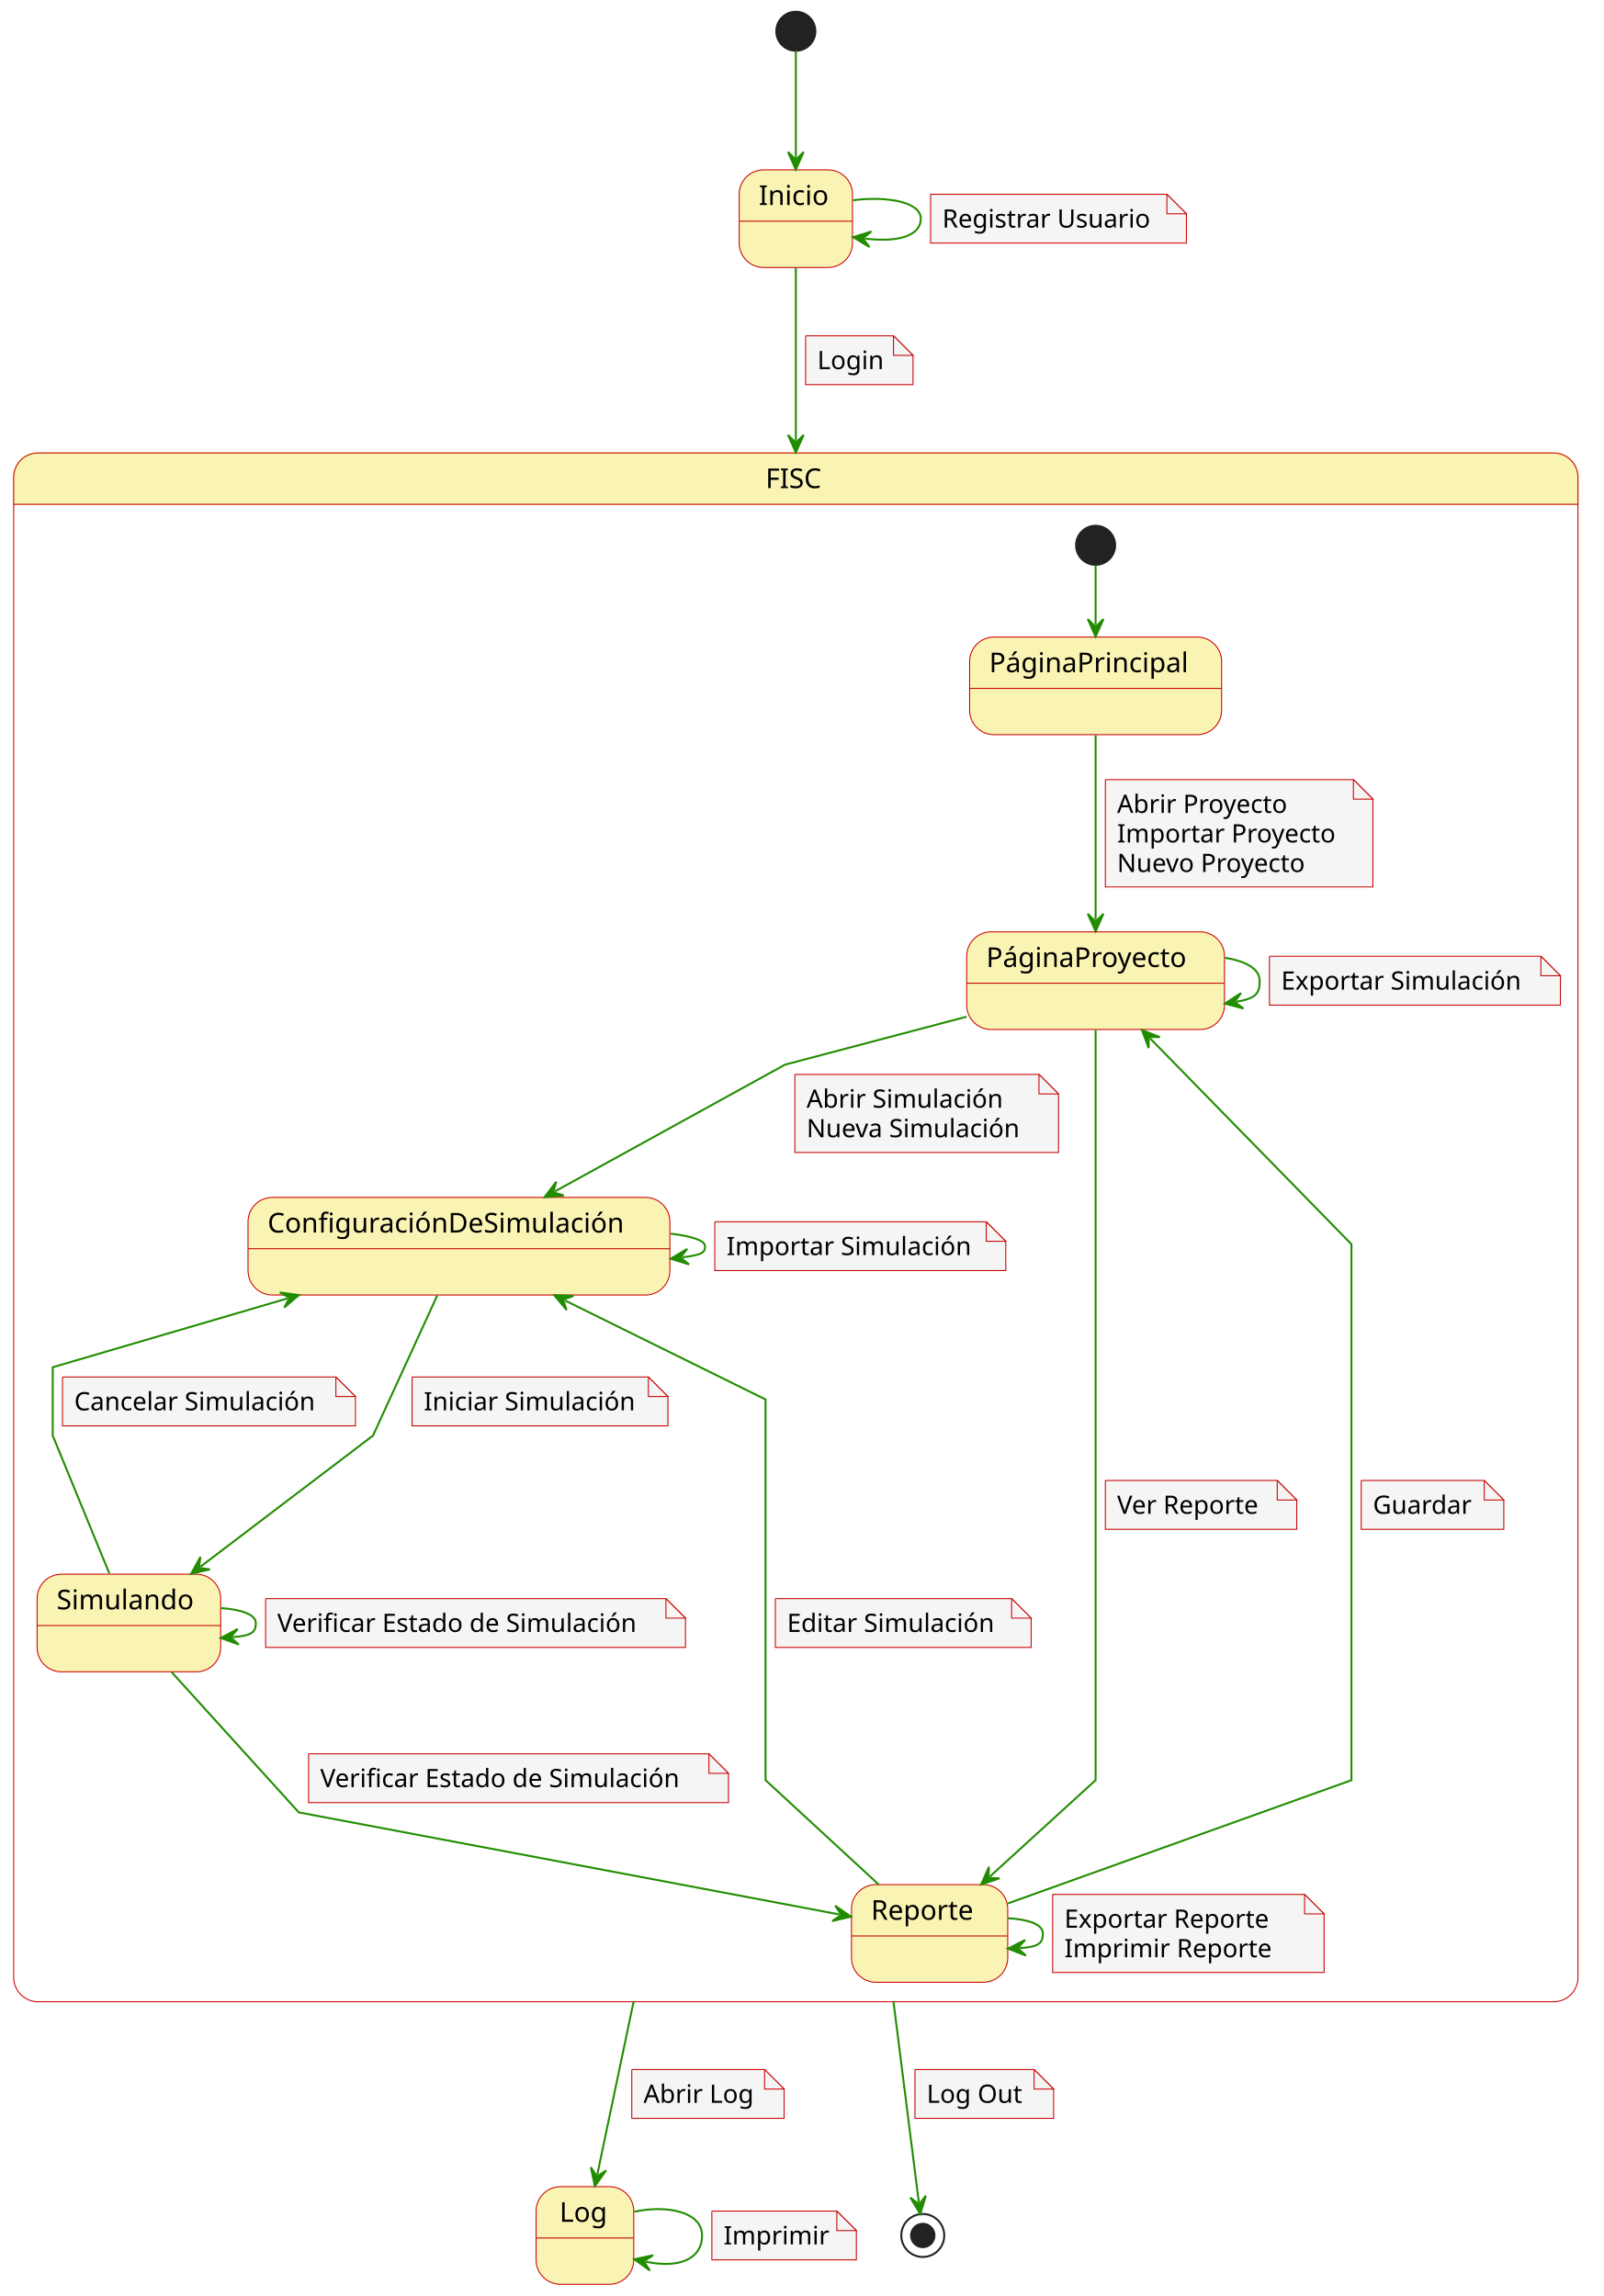
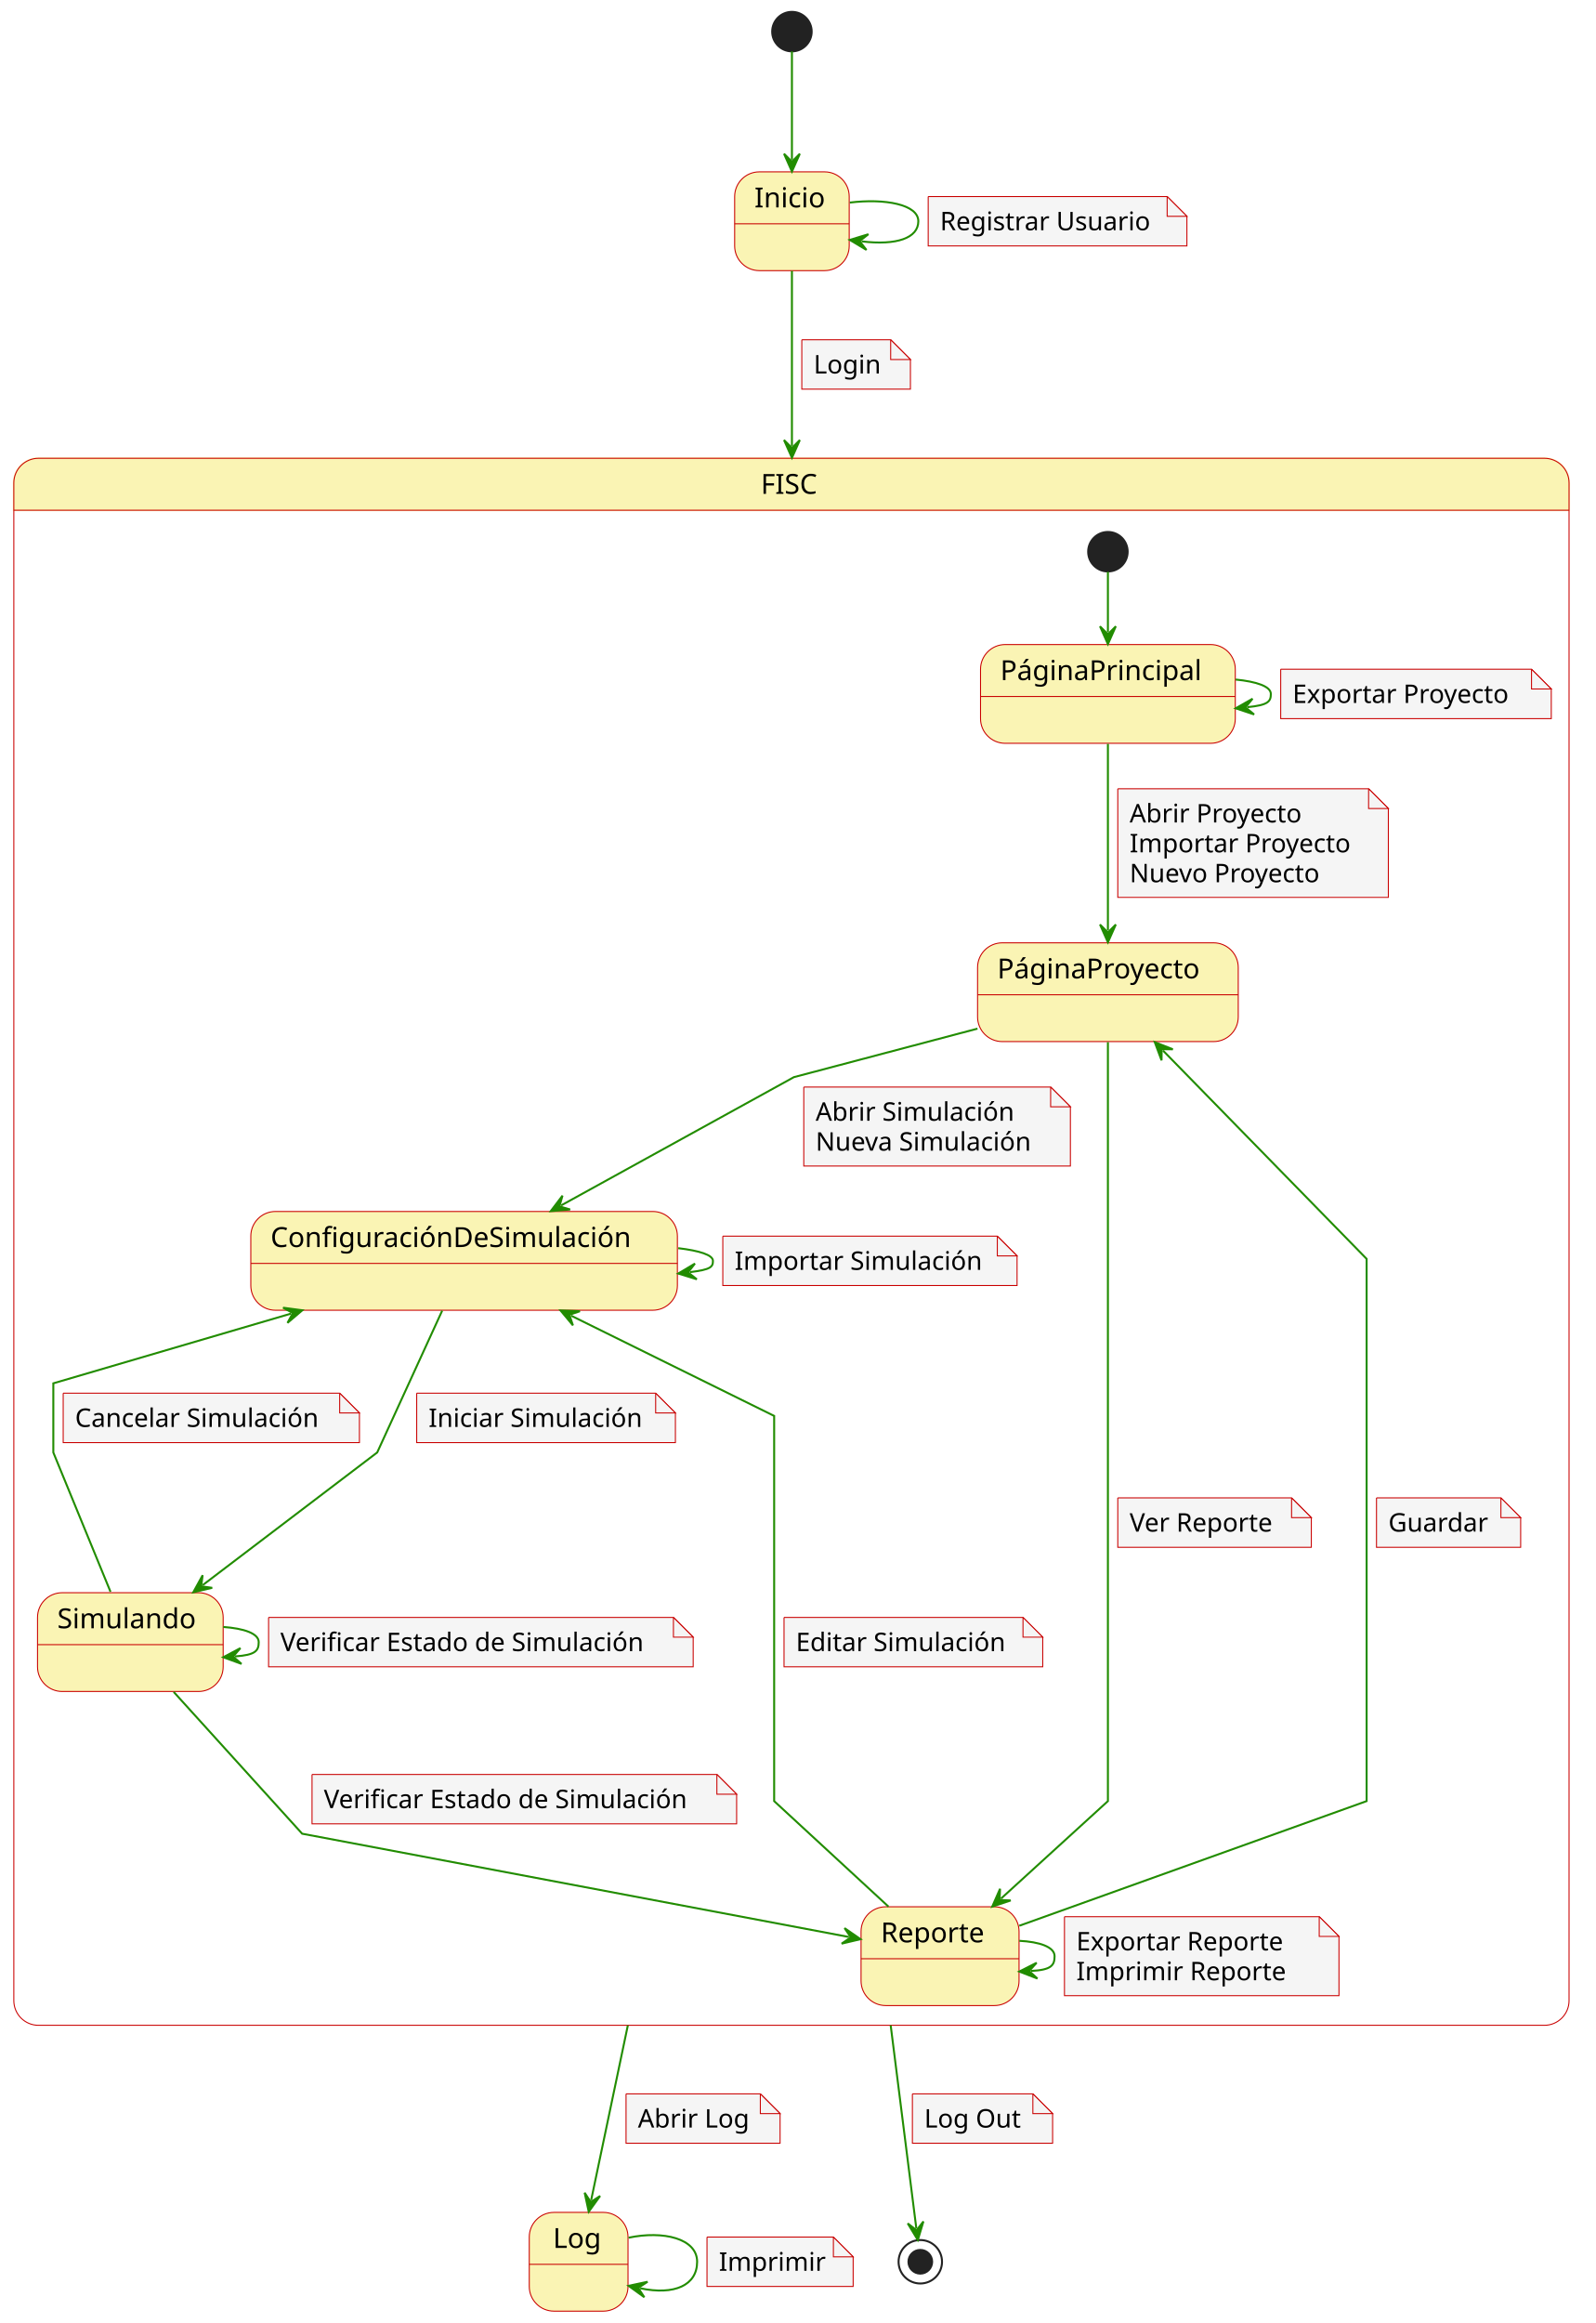
- <svg xmlns="http://www.w3.org/2000/svg" contentStyleType="text/css" height="1176px" preserveAspectRatio="none" style="width:821px;height:1176px;background:#FFFFFF;" version="1.1" viewBox="0 0 821 1176" width="821px" zoomAndPan="magnify">
+ <svg xmlns="http://www.w3.org/2000/svg" contentStyleType="text/css" height="1176px" preserveAspectRatio="none" style="width:808px;height:1176px;background:#FFFFFF;" version="1.1" viewBox="0 0 808 1176" width="808px" zoomAndPan="magnify">
  <defs />
  <g>
-     <ellipse cx="407.5" cy="16" fill="#222222" rx="10" ry="10" style="stroke:#222222;stroke-width:1.0;" />
+     <ellipse cx="401" cy="16" fill="#222222" rx="10" ry="10" style="stroke:#222222;stroke-width:1.0;" />
    <g id="Inicio">
-       <rect fill="#FAF4B4" height="50" rx="12.5" ry="12.5" style="stroke:#C90000;stroke-width:0.5;" width="58" x="378.5" y="87" />
-       <line style="stroke:#C90000;stroke-width:0.5;" x1="378.5" x2="436.5" y1="113.297" y2="113.297" />
-       <text fill="#000000" font-family="sans-serif" font-size="14" lengthAdjust="spacing" textLength="38" x="388.5" y="104.995">Inicio</text>
+       <rect fill="#FAF4B4" height="50" rx="12.5" ry="12.5" style="stroke:#C90000;stroke-width:0.5;" width="58" x="372" y="87" />
+       <line style="stroke:#C90000;stroke-width:0.5;" x1="372" x2="430" y1="113.297" y2="113.297" />
+       <text fill="#000000" font-family="sans-serif" font-size="14" lengthAdjust="spacing" textLength="38" x="382" y="104.995">Inicio</text>
    </g>
-     <path d="M19.5,232 L795.5,232 A12.5,12.5 0 0 1 808,244.5 L808,258.297 L7,258.297 L7,244.5 A12.5,12.5 0 0 1 19.5,232 " fill="#FAF4B4" style="stroke:#FAF4B4;stroke-width:1.0;" />
-     <rect fill="none" height="793.297" rx="12.5" ry="12.5" style="stroke:#C90000;stroke-width:0.5;" width="801" x="7" y="232" />
-     <line style="stroke:#C90000;stroke-width:0.5;" x1="7" x2="808" y1="258.297" y2="258.297" />
-     <text fill="#000000" font-family="sans-serif" font-size="14" lengthAdjust="spacing" textLength="31" x="392" y="249.995">FISC</text>
+     <path d="M19.5,232 L782,232 A12.5,12.5 0 0 1 794.5,244.5 L794.5,258.297 L7,258.297 L7,244.5 A12.5,12.5 0 0 1 19.5,232 " fill="#FAF4B4" style="stroke:#FAF4B4;stroke-width:1.0;" />
+     <rect fill="none" height="793.297" rx="12.5" ry="12.5" style="stroke:#C90000;stroke-width:0.5;" width="787.5" x="7" y="232" />
+     <line style="stroke:#C90000;stroke-width:0.5;" x1="7" x2="794.5" y1="258.297" y2="258.297" />
+     <text fill="#000000" font-family="sans-serif" font-size="14" lengthAdjust="spacing" textLength="31" x="385.25" y="249.995">FISC</text>
    <ellipse cx="561" cy="279.297" fill="#222222" rx="10" ry="10" style="stroke:#222222;stroke-width:1.0;" />
    <g id="FISC.PáginaPrincipal">
      <rect fill="#FAF4B4" height="50" rx="12.5" ry="12.5" style="stroke:#C90000;stroke-width:0.5;" width="129" x="496.5" y="326.297" />
      <line style="stroke:#C90000;stroke-width:0.5;" x1="496.5" x2="625.5" y1="352.594" y2="352.594" />
      <text fill="#000000" font-family="sans-serif" font-size="14" lengthAdjust="spacing" textLength="109" x="506.5" y="344.292">PáginaPrincipal</text>
    </g>
    <g id="FISC.PáginaProyecto">
      <rect fill="#FAF4B4" height="50" rx="12.5" ry="12.5" style="stroke:#C90000;stroke-width:0.5;" width="132" x="495" y="477.297" />
      <line style="stroke:#C90000;stroke-width:0.5;" x1="495" x2="627" y1="503.594" y2="503.594" />
      <text fill="#000000" font-family="sans-serif" font-size="14" lengthAdjust="spacing" textLength="112" x="505" y="495.292">PáginaProyecto</text>
    </g>
    <g id="FISC.ConfiguraciónDeSimulación">
      <rect fill="#FAF4B4" height="50" rx="12.5" ry="12.5" style="stroke:#C90000;stroke-width:0.5;" width="216" x="127" y="613.297" />
      <line style="stroke:#C90000;stroke-width:0.5;" x1="127" x2="343" y1="639.594" y2="639.594" />
      <text fill="#000000" font-family="sans-serif" font-size="14" lengthAdjust="spacing" textLength="196" x="137" y="631.292">ConfiguraciónDeSimulación</text>
    </g>
    <g id="FISC.Reporte">
      <rect fill="#FAF4B4" height="50" rx="12.5" ry="12.5" style="stroke:#C90000;stroke-width:0.5;" width="80" x="436" y="965.297" />
      <line style="stroke:#C90000;stroke-width:0.5;" x1="436" x2="516" y1="991.594" y2="991.594" />
      <text fill="#000000" font-family="sans-serif" font-size="14" lengthAdjust="spacing" textLength="60" x="446" y="983.292">Reporte</text>
    </g>
    <g id="FISC.Simulando">
      <rect fill="#FAF4B4" height="50" rx="12.5" ry="12.5" style="stroke:#C90000;stroke-width:0.5;" width="94" x="19" y="806.297" />
      <line style="stroke:#C90000;stroke-width:0.5;" x1="19" x2="113" y1="832.594" y2="832.594" />
      <text fill="#000000" font-family="sans-serif" font-size="14" lengthAdjust="spacing" textLength="74" x="29" y="824.292">Simulando</text>
    </g>
    <g id="link_*start*FISC_PáginaPrincipal">
      <path d="M561,289.448 C561,298.713 561,307.438 561,320.081 " fill="none" id="*start*FISC-to-PáginaPrincipal" style="stroke:#218C00;stroke-width:1.0;" />
      <polygon fill="#218C00" points="561,326.081,565,317.081,561,321.081,557,317.081,561,326.081" style="stroke:#218C00;stroke-width:1.0;" />
    </g>
    <g id="link_PáginaPrincipal_PáginaProyecto">
      <path d="M561,376.568 C561,404.276 561,443.333 561,471.036 " fill="none" id="PáginaPrincipal-to-PáginaProyecto" style="stroke:#218C00;stroke-width:1.0;" />
      <polygon fill="#218C00" points="561,477.036,565,468.036,561,472.036,557,468.036,561,477.036" style="stroke:#218C00;stroke-width:1.0;" />
      <path d="M566,399.297 L566,454.297 L703,454.297 L703,409.297 L693,399.297 L566,399.297 " fill="#F5F5F5" style="stroke:#C90000;stroke-width:0.5;" />
      <path d="M693,399.297 L693,409.297 L703,409.297 L693,399.297 " fill="#F5F5F5" style="stroke:#C90000;stroke-width:0.5;" />
      <text fill="#000000" font-family="sans-serif" font-size="13" lengthAdjust="spacing" textLength="91" x="572" y="416.364">Abrir Proyecto</text>
      <text fill="#000000" font-family="sans-serif" font-size="13" lengthAdjust="spacing" textLength="116" x="572" y="431.497">Importar Proyecto</text>
      <text fill="#000000" font-family="sans-serif" font-size="13" lengthAdjust="spacing" textLength="102" x="572" y="446.629">Nuevo Proyecto</text>
    </g>
+     <g id="link_PáginaPrincipal_PáginaPrincipal">
+       <path d="M625.68,344.011 C636.241,345.054 643.5,347.483 643.5,351.297 C643.5,355.111 642.212,356.95 631.651,357.993 " fill="none" id="PáginaPrincipal-to-PáginaPrincipal" style="stroke:#218C00;stroke-width:1.0;" />
+       <polygon fill="#218C00" points="625.68,358.583,635.03,361.679,630.656,358.091,634.243,353.718,625.68,358.583" style="stroke:#218C00;stroke-width:1.0;" />
+       <path d="M648.5,338.797 L648.5,363.797 L785.5,363.797 L785.5,348.797 L775.5,338.797 L648.5,338.797 " fill="#F5F5F5" style="stroke:#C90000;stroke-width:0.5;" />
+       <path d="M775.5,338.797 L775.5,348.797 L785.5,348.797 L775.5,338.797 " fill="#F5F5F5" style="stroke:#C90000;stroke-width:0.5;" />
+       <text fill="#000000" font-family="sans-serif" font-size="13" lengthAdjust="spacing" textLength="116" x="654.5" y="355.864">Exportar Proyecto</text>
+     </g>
    <g id="link_PáginaProyecto_ConfiguraciónDeSimulación">
      <path d="M494.951,520.744 C451.266,532.283 402,545.297 402,545.297 C402,545.297 333.612,582.972 284.132,610.23 " fill="none" id="PáginaProyecto-to-ConfiguraciónDeSimulación" style="stroke:#218C00;stroke-width:1.0;" />
      <polygon fill="#218C00" points="278.877,613.125,288.69,612.286,283.256,610.712,284.83,605.279,278.877,613.125" style="stroke:#218C00;stroke-width:1.0;" />
      <path d="M407,550.297 L407,590.297 L542,590.297 L542,560.297 L532,550.297 L407,550.297 " fill="#F5F5F5" style="stroke:#C90000;stroke-width:0.5;" />
      <path d="M532,550.297 L532,560.297 L542,560.297 L532,550.297 " fill="#F5F5F5" style="stroke:#C90000;stroke-width:0.5;" />
      <text fill="#000000" font-family="sans-serif" font-size="13" lengthAdjust="spacing" textLength="103" x="413" y="567.364">Abrir Simulación</text>
      <text fill="#000000" font-family="sans-serif" font-size="13" lengthAdjust="spacing" textLength="114" x="413" y="582.497">Nueva Simulación</text>
    </g>
    <g id="link_PáginaProyecto_Reporte">
      <path d="M561,527.563 C561,566.179 561,637.297 561,637.297 C561,637.297 561,637.297 561,911.797 C561,911.797 531.815,938.407 506.863,961.158 " fill="none" id="PáginaProyecto-to-Reporte" style="stroke:#218C00;stroke-width:1.0;" />
      <polygon fill="#218C00" points="502.429,965.2,511.775,962.092,506.124,961.831,506.385,956.181,502.429,965.2" style="stroke:#218C00;stroke-width:1.0;" />
      <path d="M566,758.297 L566,783.297 L664,783.297 L664,768.297 L654,758.297 L566,758.297 " fill="#F5F5F5" style="stroke:#C90000;stroke-width:0.5;" />
      <path d="M654,758.297 L654,768.297 L664,768.297 L654,758.297 " fill="#F5F5F5" style="stroke:#C90000;stroke-width:0.5;" />
      <text fill="#000000" font-family="sans-serif" font-size="13" lengthAdjust="spacing" textLength="77" x="572" y="775.364">Ver Reporte</text>
-     </g>
-     <g id="link_PáginaProyecto_PáginaProyecto">
-       <path d="M627.201,490.556 C637.768,492.274 645,496.188 645,502.297 C645,508.406 643.69,511.357 633.123,513.075 " fill="none" id="PáginaProyecto-to-PáginaProyecto" style="stroke:#218C00;stroke-width:1.0;" />
-       <polygon fill="#218C00" points="627.201,514.038,636.726,516.542,632.136,513.236,635.442,508.645,627.201,514.038" style="stroke:#218C00;stroke-width:1.0;" />
-       <path d="M650,489.797 L650,514.797 L799,514.797 L799,499.797 L789,489.797 L650,489.797 " fill="#F5F5F5" style="stroke:#C90000;stroke-width:0.5;" />
-       <path d="M789,489.797 L789,499.797 L799,499.797 L789,489.797 " fill="#F5F5F5" style="stroke:#C90000;stroke-width:0.5;" />
-       <text fill="#000000" font-family="sans-serif" font-size="13" lengthAdjust="spacing" textLength="128" x="656" y="506.864">Exportar Simulación</text>
    </g>
    <g id="link_ConfiguraciónDeSimulación_Simulando">
      <path d="M223.897,663.522 C210.862,691.961 191,735.297 191,735.297 C191,735.297 139.678,774.302 102.643,802.448 " fill="none" id="ConfiguraciónDeSimulación-to-Simulando" style="stroke:#218C00;stroke-width:1.0;" />
      <polygon fill="#218C00" points="97.866,806.079,107.452,803.818,101.847,803.053,102.611,797.448,97.866,806.079" style="stroke:#218C00;stroke-width:1.0;" />
      <path d="M211,705.297 L211,730.297 L342,730.297 L342,715.297 L332,705.297 L211,705.297 " fill="#F5F5F5" style="stroke:#C90000;stroke-width:0.5;" />
      <path d="M332,705.297 L332,715.297 L342,715.297 L332,705.297 " fill="#F5F5F5" style="stroke:#C90000;stroke-width:0.5;" />
      <text fill="#000000" font-family="sans-serif" font-size="13" lengthAdjust="spacing" textLength="110" x="217" y="722.364">Iniciar Simulación</text>
    </g>
    <g id="link_ConfiguraciónDeSimulación_ConfiguraciónDeSimulación">
      <path d="M343.43,631.876 C354.17,633.163 361,635.303 361,638.297 C361,641.291 360.127,642.717 349.387,644.004 " fill="none" id="ConfiguraciónDeSimulación-to-ConfiguraciónDeSimulación" style="stroke:#218C00;stroke-width:1.0;" />
      <polygon fill="#218C00" points="343.43,644.718,352.842,647.619,348.394,644.123,351.89,639.676,343.43,644.718" style="stroke:#218C00;stroke-width:1.0;" />
      <path d="M366,625.797 L366,650.797 L515,650.797 L515,635.797 L505,625.797 L366,625.797 " fill="#F5F5F5" style="stroke:#C90000;stroke-width:0.5;" />
      <path d="M505,625.797 L505,635.797 L515,635.797 L505,625.797 " fill="#F5F5F5" style="stroke:#C90000;stroke-width:0.5;" />
      <text fill="#000000" font-family="sans-serif" font-size="13" lengthAdjust="spacing" textLength="128" x="372" y="642.864">Importar Simulación</text>
    </g>
    <g id="link_Simulando_ConfiguraciónDeSimulación">
      <path d="M55.956,805.832 C44.401,777.684 27,735.297 27,735.297 C27,735.297 27,700.297 27,700.297 C27,700.297 89.128,682.076 147.333,665.006 " fill="none" id="Simulando-to-ConfiguraciónDeSimulación" style="stroke:#218C00;stroke-width:1.0;" />
      <polygon fill="#218C00" points="153.091,663.318,143.329,662.012,148.293,664.725,145.58,669.689,153.091,663.318" style="stroke:#218C00;stroke-width:1.0;" />
      <path d="M32,705.297 L32,730.297 L182,730.297 L182,715.297 L172,705.297 L32,705.297 " fill="#F5F5F5" style="stroke:#C90000;stroke-width:0.5;" />
      <path d="M172,705.297 L172,715.297 L182,715.297 L172,705.297 " fill="#F5F5F5" style="stroke:#C90000;stroke-width:0.5;" />
      <text fill="#000000" font-family="sans-serif" font-size="13" lengthAdjust="spacing" textLength="129" x="38" y="722.364">Cancelar Simulación</text>
    </g>
    <g id="link_Simulando_Simulando">
      <path d="M113.035,823.634 C123.43,824.354 131,826.908 131,831.297 C131,835.686 129.416,837.825 119.021,838.545 " fill="none" id="Simulando-to-Simulando" style="stroke:#218C00;stroke-width:1.0;" />
      <polygon fill="#218C00" points="113.035,838.96,122.29,842.328,118.023,838.614,121.738,834.347,113.035,838.96" style="stroke:#218C00;stroke-width:1.0;" />
      <path d="M136,818.797 L136,843.797 L351,843.797 L351,828.797 L341,818.797 L136,818.797 " fill="#F5F5F5" style="stroke:#C90000;stroke-width:0.5;" />
      <path d="M341,818.797 L341,828.797 L351,828.797 L341,818.797 " fill="#F5F5F5" style="stroke:#C90000;stroke-width:0.5;" />
      <text fill="#000000" font-family="sans-serif" font-size="13" lengthAdjust="spacing" textLength="194" x="142" y="835.864">Verificar Estado de Simulación</text>
    </g>
    <g id="link_Simulando_Reporte">
      <path d="M87.954,856.522 C113.727,884.961 153,928.297 153,928.297 C153,928.297 343.263,964.229 429.849,980.581 " fill="none" id="Simulando-to-Reporte" style="stroke:#218C00;stroke-width:1.0;" />
      <polygon fill="#218C00" points="435.745,981.694,427.644,976.094,430.832,980.767,426.159,983.955,435.745,981.694" style="stroke:#218C00;stroke-width:1.0;" />
      <path d="M158,898.297 L158,923.297 L373,923.297 L373,908.297 L363,898.297 L158,898.297 " fill="#F5F5F5" style="stroke:#C90000;stroke-width:0.5;" />
      <path d="M363,898.297 L363,908.297 L373,908.297 L363,898.297 " fill="#F5F5F5" style="stroke:#C90000;stroke-width:0.5;" />
      <text fill="#000000" font-family="sans-serif" font-size="13" lengthAdjust="spacing" textLength="194" x="164" y="915.364">Verificar Estado de Simulación</text>
    </g>
    <g id="link_Reporte_Reporte">
      <path d="M516.119,982.516 C526.332,983.028 534,985.621 534,990.297 C534,994.973 532.324,997.266 522.111,997.778 " fill="none" id="Reporte-to-Reporte" style="stroke:#218C00;stroke-width:1.0;" />
      <polygon fill="#218C00" points="516.119,998.078,525.308,1001.623,521.113,997.828,524.908,993.633,516.119,998.078" style="stroke:#218C00;stroke-width:1.0;" />
      <path d="M539,970.297 L539,1010.297 L678,1010.297 L678,980.297 L668,970.297 L539,970.297 " fill="#F5F5F5" style="stroke:#C90000;stroke-width:0.5;" />
      <path d="M668,970.297 L668,980.297 L678,980.297 L668,970.297 " fill="#F5F5F5" style="stroke:#C90000;stroke-width:0.5;" />
      <text fill="#000000" font-family="sans-serif" font-size="13" lengthAdjust="spacing" textLength="110" x="545" y="987.364">Exportar Reporte</text>
      <text fill="#000000" font-family="sans-serif" font-size="13" lengthAdjust="spacing" textLength="108" x="545" y="1002.497">Imprimir Reporte</text>
    </g>
    <g id="link_Reporte_PáginaProyecto">
      <path d="M516.122,974.901 C578.587,952.489 692,911.797 692,911.797 C692,637.297 692,637.297 692,637.297 C692,637.297 626.668,570.469 588.917,531.853 " fill="none" id="Reporte-to-PáginaProyecto" style="stroke:#218C00;stroke-width:1.0;" />
      <polygon fill="#218C00" points="584.723,527.563,588.154,536.795,588.218,531.138,593.875,531.202,584.723,527.563" style="stroke:#218C00;stroke-width:1.0;" />
      <path d="M697,758.297 L697,783.297 L770,783.297 L770,768.297 L760,758.297 L697,758.297 " fill="#F5F5F5" style="stroke:#C90000;stroke-width:0.5;" />
      <path d="M760,758.297 L760,768.297 L770,768.297 L760,758.297 " fill="#F5F5F5" style="stroke:#C90000;stroke-width:0.5;" />
      <text fill="#000000" font-family="sans-serif" font-size="13" lengthAdjust="spacing" textLength="52" x="703" y="775.364">Guardar</text>
    </g>
    <g id="link_Reporte_ConfiguraciónDeSimulación">
      <path d="M449.882,965.2 C425.224,942.45 392,911.797 392,911.797 C392,716.797 392,716.797 392,716.797 C392,716.797 335.283,688.8 289.195,666.05 " fill="none" id="Reporte-to-ConfiguraciónDeSimulación" style="stroke:#218C00;stroke-width:1.0;" />
      <polygon fill="#218C00" points="283.815,663.394,290.115,670.964,288.298,665.607,293.656,663.791,283.815,663.394" style="stroke:#218C00;stroke-width:1.0;" />
      <path d="M397,818.797 L397,843.797 L528,843.797 L528,828.797 L518,818.797 L397,818.797 " fill="#F5F5F5" style="stroke:#C90000;stroke-width:0.5;" />
      <path d="M518,818.797 L518,828.797 L528,828.797 L518,818.797 " fill="#F5F5F5" style="stroke:#C90000;stroke-width:0.5;" />
      <text fill="#000000" font-family="sans-serif" font-size="13" lengthAdjust="spacing" textLength="110" x="403" y="835.864">Editar Simulación</text>
    </g>
    <g id="Log">
-       <rect fill="#FAF4B4" height="50" rx="12.5" ry="12.5" style="stroke:#C90000;stroke-width:0.5;" width="50" x="274.5" y="1120" />
-       <line style="stroke:#C90000;stroke-width:0.5;" x1="274.5" x2="324.5" y1="1146.297" y2="1146.297" />
-       <text fill="#000000" font-family="sans-serif" font-size="14" lengthAdjust="spacing" textLength="26" x="286.5" y="1137.995">Log</text>
+       <rect fill="#FAF4B4" height="50" rx="12.5" ry="12.5" style="stroke:#C90000;stroke-width:0.5;" width="50" x="268" y="1120" />
+       <line style="stroke:#C90000;stroke-width:0.5;" x1="268" x2="318" y1="1146.297" y2="1146.297" />
+       <text fill="#000000" font-family="sans-serif" font-size="14" lengthAdjust="spacing" textLength="26" x="280" y="1137.995">Log</text>
    </g>
-     <ellipse cx="472.5" cy="1145" fill="none" rx="11" ry="11" style="stroke:#222222;stroke-width:1.0;" />
-     <ellipse cx="472.5" cy="1145" fill="#222222" rx="6" ry="6" style="stroke:#222222;stroke-width:1.0;" />
+     <ellipse cx="466" cy="1145" fill="none" rx="11" ry="11" style="stroke:#222222;stroke-width:1.0;" />
+     <ellipse cx="466" cy="1145" fill="#222222" rx="6" ry="6" style="stroke:#222222;stroke-width:1.0;" />
    <g id="link_*start*_Inicio">
-       <path d="M407.5,26.01 C407.5,39.89 407.5,60.97 407.5,80.84 " fill="none" id="*start*-to-Inicio" style="stroke:#218C00;stroke-width:1.0;" />
-       <polygon fill="#218C00" points="407.5,86.84,411.5,77.84,407.5,81.84,403.5,77.84,407.5,86.84" style="stroke:#218C00;stroke-width:1.0;" />
+       <path d="M401,26.01 C401,39.89 401,60.97 401,80.84 " fill="none" id="*start*-to-Inicio" style="stroke:#218C00;stroke-width:1.0;" />
+       <polygon fill="#218C00" points="401,86.84,405,77.84,401,81.84,397,77.84,401,86.84" style="stroke:#218C00;stroke-width:1.0;" />
    </g>
    <g id="link_Inicio_FISC">
-       <path d="M407.5,137.13 C407.5,158.28 407.5,185.857 407.5,225.765 " fill="none" id="Inicio-to-FISC" style="stroke:#218C00;stroke-width:1.0;" />
-       <polygon fill="#218C00" points="407.5,231.765,411.5,222.765,407.5,226.765,403.5,222.765,407.5,231.765" style="stroke:#218C00;stroke-width:1.0;" />
-       <path d="M412.5,172 L412.5,197 L467.5,197 L467.5,182 L457.5,172 L412.5,172 " fill="#F5F5F5" style="stroke:#C90000;stroke-width:0.5;" />
-       <path d="M457.5,172 L457.5,182 L467.5,182 L457.5,172 " fill="#F5F5F5" style="stroke:#C90000;stroke-width:0.5;" />
-       <text fill="#000000" font-family="sans-serif" font-size="13" lengthAdjust="spacing" textLength="34" x="418.5" y="189.067">Login</text>
+       <path d="M401,137.13 C401,158.28 401,185.857 401,225.765 " fill="none" id="Inicio-to-FISC" style="stroke:#218C00;stroke-width:1.0;" />
+       <polygon fill="#218C00" points="401,231.765,405,222.765,401,226.765,397,222.765,401,231.765" style="stroke:#218C00;stroke-width:1.0;" />
+       <path d="M406,172 L406,197 L461,197 L461,182 L451,172 L406,172 " fill="#F5F5F5" style="stroke:#C90000;stroke-width:0.5;" />
+       <path d="M451,172 L451,182 L461,182 L451,172 " fill="#F5F5F5" style="stroke:#C90000;stroke-width:0.5;" />
+       <text fill="#000000" font-family="sans-serif" font-size="13" lengthAdjust="spacing" textLength="34" x="412" y="189.067">Login</text>
    </g>
    <g id="link_Inicio_Inicio">
-       <path d="M436.793,102.55 C454.624,100.36 471.5,103.51 471.5,112 C471.5,120.49 460.579,124.371 442.748,122.181 " fill="none" id="Inicio-to-Inicio" style="stroke:#218C00;stroke-width:1.0;" />
-       <polygon fill="#218C00" points="436.793,121.45,445.238,126.517,441.756,122.059,446.214,118.577,436.793,121.45" style="stroke:#218C00;stroke-width:1.0;" />
-       <path d="M476.5,99.5 L476.5,124.5 L607.5,124.5 L607.5,109.5 L597.5,99.5 L476.5,99.5 " fill="#F5F5F5" style="stroke:#C90000;stroke-width:0.5;" />
-       <path d="M597.5,99.5 L597.5,109.5 L607.5,109.5 L597.5,99.5 " fill="#F5F5F5" style="stroke:#C90000;stroke-width:0.5;" />
-       <text fill="#000000" font-family="sans-serif" font-size="13" lengthAdjust="spacing" textLength="110" x="482.5" y="116.567">Registrar Usuario</text>
+       <path d="M430.293,102.55 C448.124,100.36 465,103.51 465,112 C465,120.49 454.079,124.371 436.248,122.181 " fill="none" id="Inicio-to-Inicio" style="stroke:#218C00;stroke-width:1.0;" />
+       <polygon fill="#218C00" points="430.293,121.45,438.738,126.517,435.256,122.059,439.714,118.577,430.293,121.45" style="stroke:#218C00;stroke-width:1.0;" />
+       <path d="M470,99.5 L470,124.5 L601,124.5 L601,109.5 L591,99.5 L470,99.5 " fill="#F5F5F5" style="stroke:#C90000;stroke-width:0.5;" />
+       <path d="M591,99.5 L591,109.5 L601,109.5 L591,99.5 " fill="#F5F5F5" style="stroke:#C90000;stroke-width:0.5;" />
+       <text fill="#000000" font-family="sans-serif" font-size="13" lengthAdjust="spacing" textLength="110" x="476" y="116.567">Registrar Usuario</text>
    </g>
    <g id="link_Log_Log">
-       <path d="M324.778,1132.818 C342.273,1129.127 359.5,1133.188 359.5,1145 C359.5,1156.812 348.144,1162.112 330.649,1158.42 " fill="none" id="Log-to-Log" style="stroke:#218C00;stroke-width:1.0;" />
-       <polygon fill="#218C00" points="324.778,1157.182,332.758,1162.954,329.67,1158.214,334.41,1155.126,324.778,1157.182" style="stroke:#218C00;stroke-width:1.0;" />
-       <path d="M364.5,1132.5 L364.5,1157.5 L438.5,1157.5 L438.5,1142.5 L428.5,1132.5 L364.5,1132.5 " fill="#F5F5F5" style="stroke:#C90000;stroke-width:0.5;" />
-       <path d="M428.5,1132.5 L428.5,1142.5 L438.5,1142.5 L428.5,1132.5 " fill="#F5F5F5" style="stroke:#C90000;stroke-width:0.5;" />
-       <text fill="#000000" font-family="sans-serif" font-size="13" lengthAdjust="spacing" textLength="53" x="370.5" y="1149.567">Imprimir</text>
+       <path d="M318.278,1132.818 C335.773,1129.127 353,1133.188 353,1145 C353,1156.812 341.644,1162.112 324.149,1158.42 " fill="none" id="Log-to-Log" style="stroke:#218C00;stroke-width:1.0;" />
+       <polygon fill="#218C00" points="318.278,1157.182,326.258,1162.954,323.17,1158.214,327.91,1155.126,318.278,1157.182" style="stroke:#218C00;stroke-width:1.0;" />
+       <path d="M358,1132.5 L358,1157.5 L432,1157.5 L432,1142.5 L422,1132.5 L358,1132.5 " fill="#F5F5F5" style="stroke:#C90000;stroke-width:0.5;" />
+       <path d="M422,1132.5 L422,1142.5 L432,1142.5 L422,1132.5 " fill="#F5F5F5" style="stroke:#C90000;stroke-width:0.5;" />
+       <text fill="#000000" font-family="sans-serif" font-size="13" lengthAdjust="spacing" textLength="53" x="364" y="1149.567">Imprimir</text>
    </g>
    <g id="link_FISC_Log">
-       <path d="M324.413,1025.317 C316.07,1065.065 310.28,1092.649 305.839,1113.804 " fill="none" id="FISC-to-Log" style="stroke:#218C00;stroke-width:1.0;" />
-       <polygon fill="#218C00" points="304.606,1119.676,310.37,1111.69,305.633,1114.783,302.54,1110.046,304.606,1119.676" style="stroke:#218C00;stroke-width:1.0;" />
-       <path d="M323.5,1060 L323.5,1085 L401.5,1085 L401.5,1070 L391.5,1060 L323.5,1060 " fill="#F5F5F5" style="stroke:#C90000;stroke-width:0.5;" />
-       <path d="M391.5,1060 L391.5,1070 L401.5,1070 L391.5,1060 " fill="#F5F5F5" style="stroke:#C90000;stroke-width:0.5;" />
-       <text fill="#000000" font-family="sans-serif" font-size="13" lengthAdjust="spacing" textLength="57" x="329.5" y="1077.067">Abrir Log</text>
+       <path d="M317.913,1025.317 C309.57,1065.065 303.78,1092.649 299.339,1113.804 " fill="none" id="FISC-to-Log" style="stroke:#218C00;stroke-width:1.0;" />
+       <polygon fill="#218C00" points="298.106,1119.676,303.87,1111.69,299.133,1114.783,296.04,1110.046,298.106,1119.676" style="stroke:#218C00;stroke-width:1.0;" />
+       <path d="M317,1060 L317,1085 L395,1085 L395,1070 L385,1060 L317,1060 " fill="#F5F5F5" style="stroke:#C90000;stroke-width:0.5;" />
+       <path d="M385,1060 L385,1070 L395,1070 L385,1060 " fill="#F5F5F5" style="stroke:#C90000;stroke-width:0.5;" />
+       <text fill="#000000" font-family="sans-serif" font-size="13" lengthAdjust="spacing" textLength="57" x="323" y="1077.067">Abrir Log</text>
    </g>
    <g id="link_FISC_*end*">
-       <path d="M457.506,1025.317 C463.885,1075.807 468.229,1110.194 470.486,1128.062 " fill="none" id="FISC-to-*end*" style="stroke:#218C00;stroke-width:1.0;" />
-       <polygon fill="#218C00" points="471.238,1134.014,474.079,1124.584,470.611,1129.054,466.142,1125.586,471.238,1134.014" style="stroke:#218C00;stroke-width:1.0;" />
-       <path d="M468.5,1060 L468.5,1085 L539.5,1085 L539.5,1070 L529.5,1060 L468.5,1060 " fill="#F5F5F5" style="stroke:#C90000;stroke-width:0.5;" />
-       <path d="M529.5,1060 L529.5,1070 L539.5,1070 L529.5,1060 " fill="#F5F5F5" style="stroke:#C90000;stroke-width:0.5;" />
-       <text fill="#000000" font-family="sans-serif" font-size="13" lengthAdjust="spacing" textLength="50" x="474.5" y="1077.067">Log Out</text>
+       <path d="M451.006,1025.317 C457.385,1075.807 461.729,1110.194 463.986,1128.062 " fill="none" id="FISC-to-*end*" style="stroke:#218C00;stroke-width:1.0;" />
+       <polygon fill="#218C00" points="464.738,1134.014,467.579,1124.584,464.111,1129.054,459.642,1125.586,464.738,1134.014" style="stroke:#218C00;stroke-width:1.0;" />
+       <path d="M462,1060 L462,1085 L533,1085 L533,1070 L523,1060 L462,1060 " fill="#F5F5F5" style="stroke:#C90000;stroke-width:0.5;" />
+       <path d="M523,1060 L523,1070 L533,1070 L523,1060 " fill="#F5F5F5" style="stroke:#C90000;stroke-width:0.5;" />
+       <text fill="#000000" font-family="sans-serif" font-size="13" lengthAdjust="spacing" textLength="50" x="468" y="1077.067">Log Out</text>
    </g>
  </g>
</svg>
